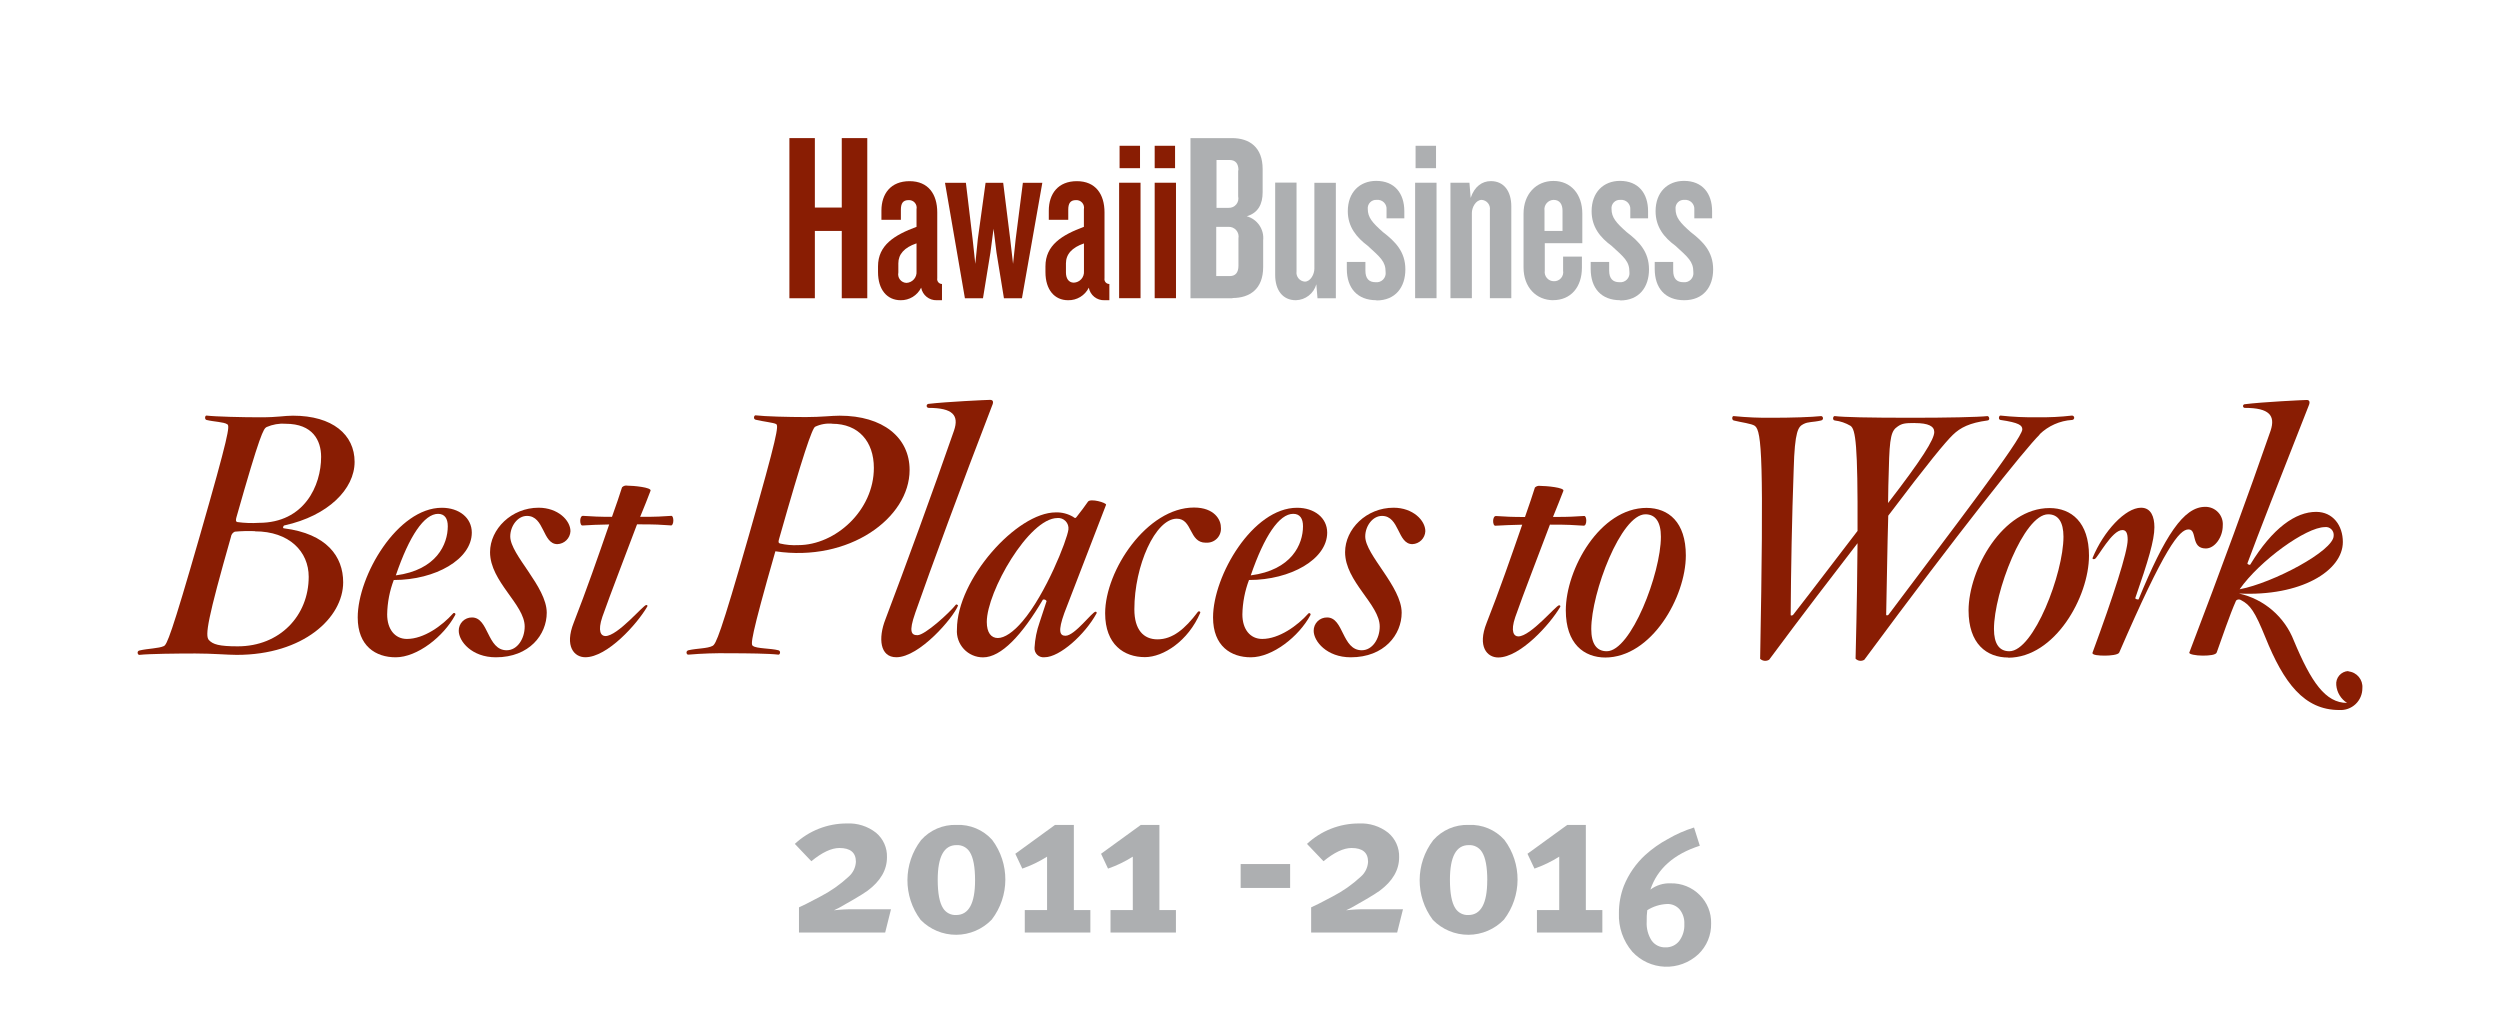
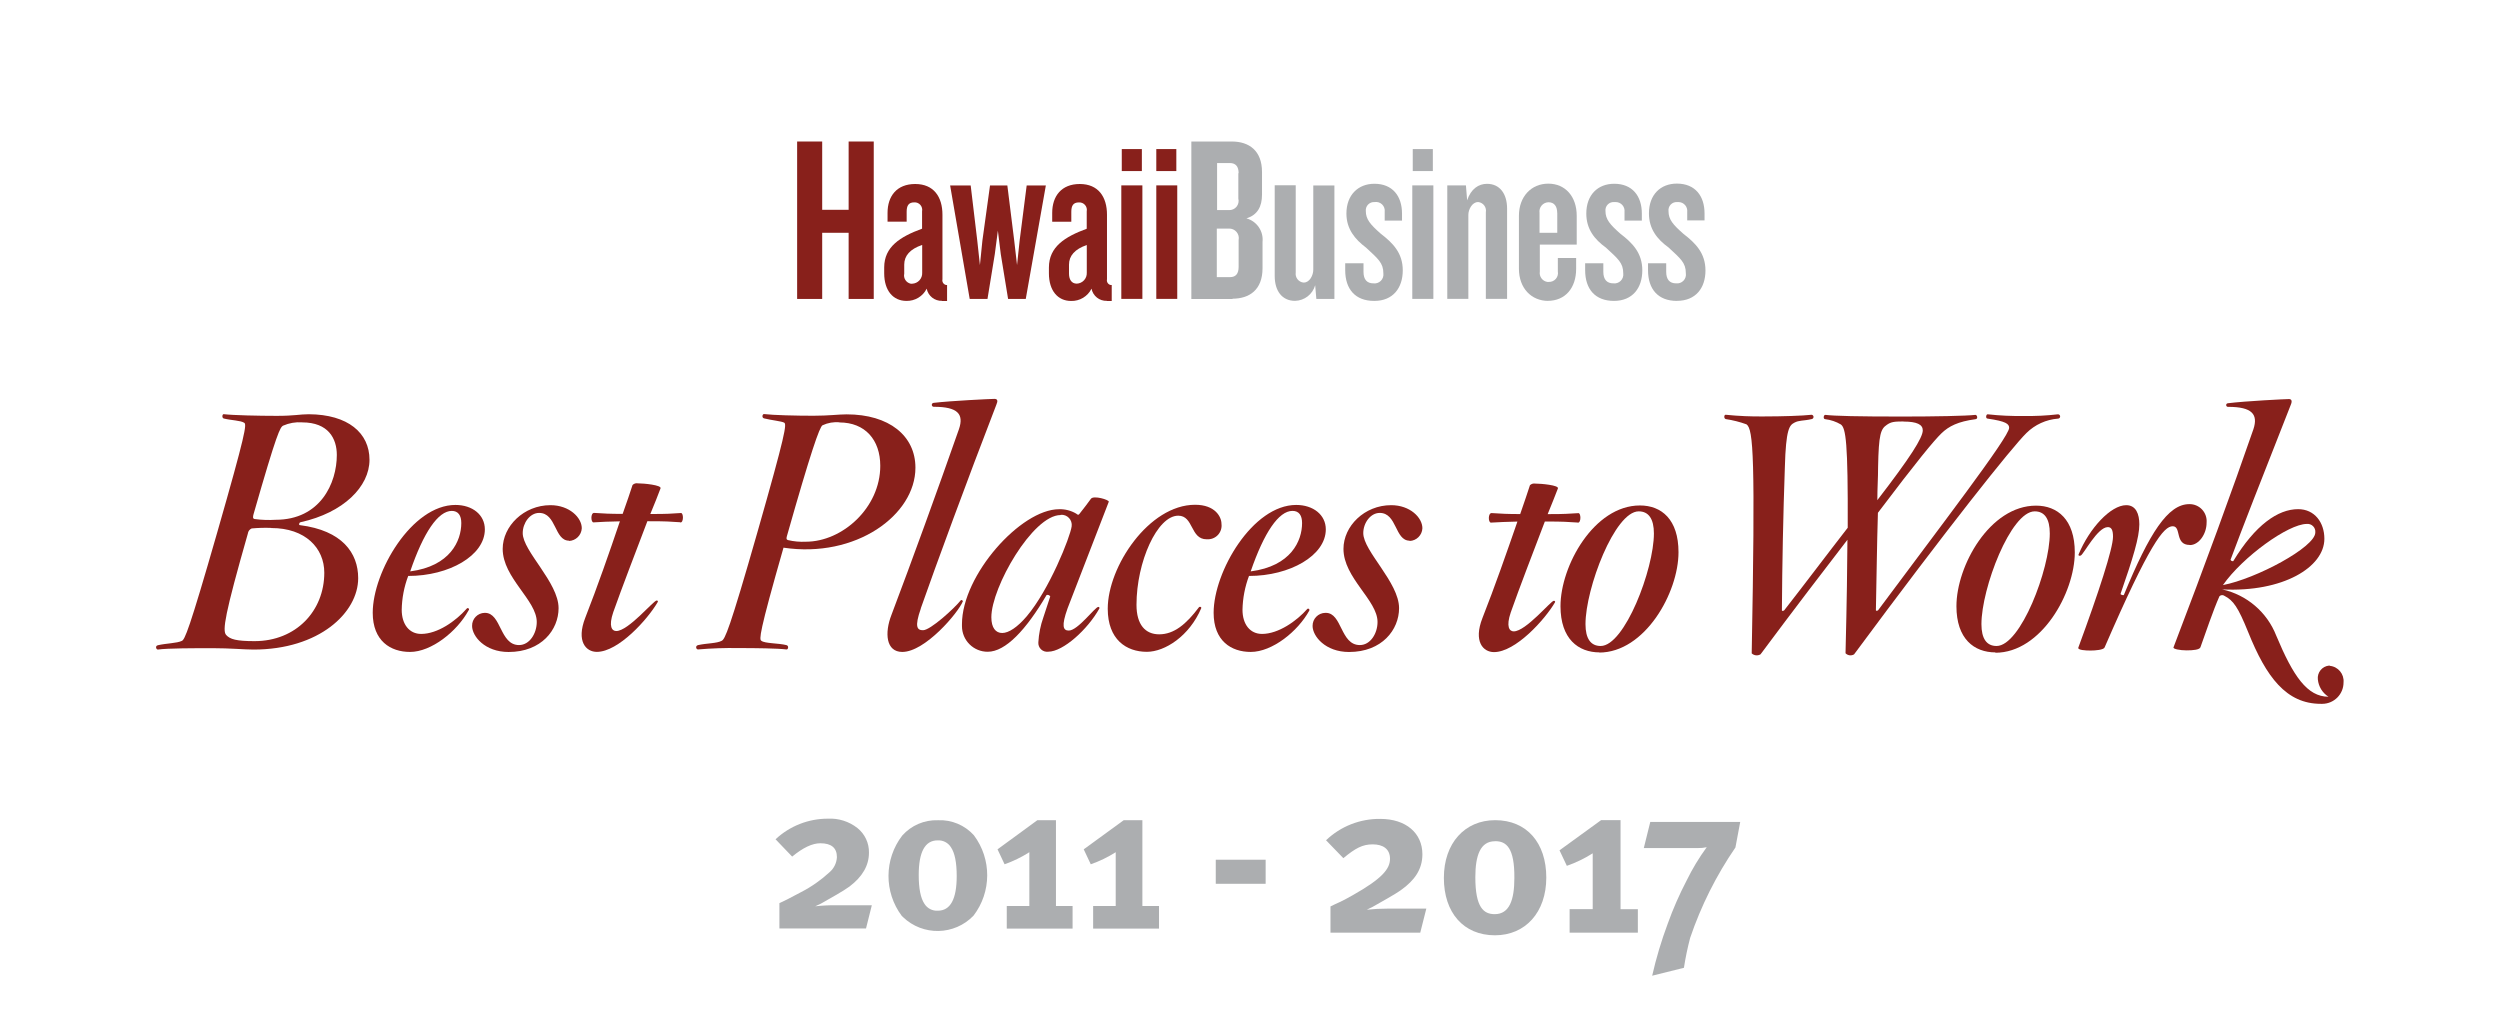
- <svg xmlns="http://www.w3.org/2000/svg" id="Layer_1" data-name="Layer 1" viewBox="0 0 433.02 176.99">
+ <svg xmlns="http://www.w3.org/2000/svg" id="Layer_2" data-name="Layer 2" viewBox="0 0 433.02 176.99">
  <defs>
-     <style>.cls-1{fill:#891d03;}.cls-2{fill:#adafb1;}</style>
+     <style>.cls-1{fill:#88201b;}.cls-2{fill:#acaeb0;}</style>
  </defs>
-   <path class="cls-1" d="M49.48,73.39a7.15,7.15,0,0,0-3.31.58c-0.53.29-1.1,1.1-5.21,15.6-0.11.41-.19,0.8,0.18,0.86a18.84,18.84,0,0,0,3.7.13c7.88,0,10.78-6.46,10.78-11.42,0-2.85-1.45-5.74-6.14-5.74M44.14,92a26.67,26.67,0,0,0-3.47.09A1.13,1.13,0,0,0,40,93c-4.06,14.26-4.52,17.1-3.82,17.86s1.79,1.09,5,1.09c7.3,0,12.29-5.32,12.29-12.05,0-4.35-3.35-7.87-9.33-7.87M49.29,91c-0.22,0-.4.51-0.1,0.51,7.41,0.94,10.25,4.89,10.25,9.34,0,6.15-6.9,12.58-18.43,12.58-1.63,0-4.12-.24-7.19-0.24s-8,.05-9.67.24c-0.29.05-.53-0.63,0-0.76,1.5-.35,3.35-0.35,4.22-0.76,0.52-.21,1.27-1.79,6.26-19.16s5.21-19,4.74-19.26c-0.63-.42-2.25-0.42-3.6-0.75-0.39-.11-0.26-0.81,0-0.76,1.59,0.19,6.22.3,9.34,0.3S49.19,72,50.75,72C57.6,72,61.42,75.29,61.42,80S56.84,89.33,49.29,91" />
-   <path class="cls-1" d="M75.9,89c-2.43,0-5,3.81-7.34,10.66,7.06-.93,9-5.39,9-8.51,0-1.33-.53-2.15-1.7-2.15m-7.64,11.42a17.66,17.66,0,0,0-1.16,6c0,2.56,1.34,4.25,3.42,4.25,2.92,0,6.09-2.27,8-4.42a0.23,0.23,0,0,1,.35.3c-2,3.71-6.55,7.3-10.3,7.3-3.42,0-6.57-1.92-6.57-6.9,0-7.25,6.9-19,14.57-19,3,0,5.19,1.74,5.19,4.3,0,4.62-6.3,8.21-13.49,8.21" />
-   <path class="cls-1" d="M96.55,94.25c-2.61,0-2.21-4.89-5.28-4.89-1.62,0-2.89,1.77-2.89,3.56,0,3.18,6.32,8.69,6.32,13.21,0,3.78-3,7.72-8.81,7.72-4.18,0-6.43-2.78-6.43-4.59a2.26,2.26,0,0,1,2.3-2.31c2.91,0,2.58,5.68,6,5.68,1.85,0,3.12-2,3.12-4.11,0-3.83-6-7.77-6-12.88,0-4,3.72-7.7,8.41-7.7,3.35,0,5.52,2.2,5.52,4.07a2.36,2.36,0,0,1-2.28,2.24" />
-   <path class="cls-1" d="M116.15,91c-2-.12-2.22-0.18-5.81-0.18-2,5.34-4.51,11.78-6,16-0.87,2.55-.23,3.35.52,3.35,2.14,0,6.57-5.38,7.07-5.38,0.17,0,.3.12,0.17,0.29-1.74,3-6.9,8.76-10.72,8.76-1.9,0-3.65-1.85-2-6,2.14-5.46,4.28-11.6,6.14-17-2.27.06-2.9,0.06-4.63,0.18-0.51.06-.57-1.73,0.11-1.67,1.69,0.11,2.72.17,5,.17,0.71-2,1.35-3.83,1.74-5.11a1,1,0,0,1,.94-0.29c1,0,4.22.29,4,.88-0.46,1.2-1.09,2.83-1.8,4.52,3.4,0,3.34-.06,5.39-0.17,0.47-.06.52,1.73-0.11,1.67" />
-   <path class="cls-1" d="M144.2,73.39a5.76,5.76,0,0,0-3,.52c-0.51.22-2.14,4.92-6.25,19.42-0.13.46-.18,0.7,0.16,0.81a11.24,11.24,0,0,0,3.14.28c6.45,0,13.11-6,13.11-13.37,0-4.59-2.68-7.65-7.2-7.65m-9.86,22.09c-4.33,15.13-4.29,16.17-3.89,16.38,0.59,0.49,3.08.41,4.41,0.76,0.48,0.12.29,0.81,0,.76-1.56-.19-5.38-0.24-8.46-0.24a69.49,69.49,0,0,0-7.12.24c-0.35.05-.52-0.63,0-0.76,1.52-.35,3.3-0.28,4.18-0.76,0.57-.29,1.33-1.79,6.3-19.16s5.17-19,4.71-19.26-2.21-.42-3.54-0.75c-0.48-.11-0.29-0.81,0-0.76,1.56,0.19,5.62.3,8.69,0.3,2.73,0,4.41-.24,5.86-0.24,7.48,0,12.11,3.77,12.11,9.4,0,8.34-10.5,16-23.25,14.09" />
-   <path class="cls-1" d="M158.52,106.19c-1.16,3.3-.64,3.83.39,3.83,1.29,0,5.5-3.83,6.67-5.3,0.05-.09.41,0.08,0.35,0.19-0.81,2.08-6.66,8.93-10.68,8.93-2.86,0-3.16-3.31-1.89-6.56,3.53-9.32,8.17-22,11.88-32.69,0.92-2.68-.24-3.94-4.4-3.94a0.35,0.35,0,0,1-.07-0.69c3.09-.37,10.2-0.7,10.72-0.7s0.65,0.34.35,1c-5.22,13.51-10.65,28.3-13.31,35.89" />
-   <path class="cls-1" d="M183.15,89.73c-4.92,0-12.23,12.75-12.23,18,0,1.86.76,2.78,1.91,2.78s2.68-1,4.29-2.91c4-4.69,7.69-14,7.94-15.88a1.79,1.79,0,0,0-1.91-2m1.2,16.46c-1.13,3.14-.8,3.94.2,3.94,1.61,0,4.64-4.17,5.21-4.17a0.19,0.19,0,0,1,.17.29c-2,3.66-6.37,7.6-9,7.6a1.55,1.55,0,0,1-1.74-1.66,15.71,15.71,0,0,1,.87-4.36l1.22-3.71a0.54,0.54,0,0,0-.64-0.25c-3.63,6.16-7.23,10-10.37,10a4.52,4.52,0,0,1-4.52-4.86c0-8.64,10.36-20.25,17.12-20.25a5.58,5.58,0,0,1,3,.77c0.29,0.23.4,0.28,0.57,0.06,0.75-.94,1.57-2.05,2-2.68s3.24,0.18,3.14.53Z" />
-   <path class="cls-1" d="M208.83,94c-2.9,0-2.27-4.16-5-4.16-3.7,0-7.35,8.11-7.35,15.7,0,3.53,1.58,5.2,4,5.2,2.61,0,4.76-1.78,7-4.76,0.1-.16.52-0.11,0.4,0.19-2.09,4.87-6.38,7.65-9.57,7.65-3.6,0-6.89-2.15-6.89-7.6,0-7.42,7.25-18.31,15.39-18.31,3.55,0,4.65,2.15,4.65,3.36a2.41,2.41,0,0,1-2.6,2.72" />
-   <path class="cls-1" d="M224,89c-2.43,0-5,3.81-7.36,10.66,7.1-.93,9.05-5.39,9.05-8.51,0-1.33-.53-2.15-1.69-2.15m-7.65,11.42a17.88,17.88,0,0,0-1.16,6c0,2.56,1.33,4.25,3.44,4.25,2.89,0,6.09-2.27,8-4.42a0.23,0.23,0,0,1,.34.3c-2,3.71-6.55,7.3-10.32,7.3-3.42,0-6.54-1.92-6.54-6.9,0-7.25,6.89-19,14.55-19,3,0,5.22,1.74,5.22,4.3,0,4.62-6.34,8.21-13.52,8.21" />
-   <path class="cls-1" d="M244.64,94.25c-2.61,0-2.21-4.89-5.27-4.89-1.63,0-2.9,1.77-2.9,3.56,0,3.18,6.31,8.69,6.31,13.21,0,3.78-3,7.72-8.82,7.72-4.16,0-6.42-2.78-6.42-4.59a2.28,2.28,0,0,1,2.33-2.31c2.9,0,2.54,5.68,6,5.68,1.85,0,3.11-2,3.11-4.11,0-3.83-6-7.77-6-12.88,0-4,3.68-7.7,8.4-7.7,3.35,0,5.5,2.2,5.5,4.07a2.34,2.34,0,0,1-2.26,2.24" />
-   <path class="cls-1" d="M274.27,91.05c-2.05-.11-2.21-0.18-5.81-0.18-2,5.34-4.52,11.77-6,16-0.87,2.55-.23,3.36.52,3.36,2.14,0,6.55-5.39,7.06-5.39,0.2,0,.28.12,0.2,0.28-1.75,3-6.93,8.76-10.74,8.76-1.91,0-3.65-1.86-2-6,2.16-5.46,4.29-11.6,6.16-17-2.27.07-2.9,0.07-4.64,0.18-0.53.06-.57-1.74,0.12-1.68,1.68,0.11,2.72.17,5,.17,0.69-2,1.33-3.82,1.72-5.11a1.08,1.08,0,0,1,.93-0.28c1,0,4.24.28,4,.86-0.48,1.21-1.1,2.84-1.8,4.52,3.43,0,3.35-.07,5.4-0.17,0.48-.06.53,1.74-0.1,1.68" />
-   <path class="cls-1" d="M285,89.08c-4.22,0-9.38,13.56-9.38,19.88,0,2.55.93,3.84,2.68,3.84,4.21,0,9.38-13.5,9.38-19.83,0-2.55-.93-3.89-2.68-3.89m-6.89,24.81c-3.76,0-6.9-2.38-6.9-8.17,0-7.13,5.91-17.75,14-17.75C289,88,292,90.42,292,96.21c0,7.15-5.91,17.68-14,17.68" />
-   <path class="cls-1" d="M331.62,73.27c-1.68,0-2.19.09-2.91,0.59-1.09.73-1.43,1.66-1.55,7.41-0.05,2-.13,3.65-0.13,5.86,5.81-7.54,8-11,8-12.3,0-1-1-1.55-3.37-1.55m21.62,2c-2.49,2.42-14,16.86-30.37,39a1.22,1.22,0,0,1-1.51-.19c0.24-9.79.3-14.84,0.34-20-4.24,5.51-9.38,12.17-15.31,20.18a1.29,1.29,0,0,1-1.56-.16c0.64-34.55.3-39.47-.92-40.35-0.58-.4-2.31-0.59-3.66-0.93-0.39-.12-0.28-0.81,0-0.76a59.28,59.28,0,0,0,6.79.29c3.13,0,6.72-.11,8.35-0.29,0.35,0,.52.64,0,0.76-1.51.35-2.2,0.17-3.07,0.63s-1.5,1.06-1.68,7.9c-0.3,8.28-.47,17.09-0.52,25.15,0,0.17.27,0.11,0.41,0,3.81-4.88,7.46-9.74,11.17-14.55,0.06-15.07-.34-17.56-1.21-18.2a7,7,0,0,0-2.73-.93c-0.47-.05-0.31-0.81,0-0.76,1.57,0.19,5.74.29,13.45,0.29,5.91,0,11.35-.11,13-0.29,0.28,0,.51.71,0,0.76-3.08.41-4.69,1.22-6,2.49s-4.24,4.8-11.19,14c-0.18,6.14-.21,10.39-0.36,17.16,0,0.17.31,0.11,0.4,0C337.9,92.05,350.28,76,350.28,74.37c0-.7-0.56-1.16-3.77-1.63-0.45-.05-0.28-0.81,0-0.76a50,50,0,0,0,6.38.29,44.4,44.4,0,0,0,6-.29,0.38,0.38,0,0,1,0,.76,8.87,8.87,0,0,0-5.62,2.49" />
-   <path class="cls-1" d="M354.76,89.08c-4.23,0-9.39,13.56-9.39,19.88,0,2.55.92,3.84,2.66,3.84,4.23,0,9.38-13.5,9.38-19.83,0-2.55-.91-3.89-2.65-3.89m-6.9,24.81c-3.77,0-6.89-2.38-6.89-8.17C341,98.59,346.86,88,355,88c3.76,0,6.83,2.45,6.83,8.24,0,7.15-5.91,17.68-14,17.68" />
-   <path class="cls-1" d="M382.07,95c-2.69,0-1.42-3.3-3-3.3s-4.1,3.07-12,21.32c-0.17.42-1.62,0.54-2.47,0.54-1,0-2.35-.07-2.15-0.54,3.59-9.73,6.08-17.45,6.08-19.52,0-1.22-.3-1.69-0.92-1.69-1.81,0-4.24,4.76-4.76,5-0.18.07-.46,0.07-0.4-0.17,1.9-4.62,5.67-8.7,8.4-8.7,1.73,0,2.31,1.58,2.31,3.38,0,2.27-1.1,5.9-3.3,12.24-0.1.23,0.57,0.34,0.57,0.23,4.53-11,7.78-16,11.52-16A3,3,0,0,1,385,91.05c0,2-1.38,3.95-2.94,3.95" />
-   <path class="cls-1" d="M402.69,91.3c-3.24,0-11.29,5.8-14.77,10.77,5.8-1.1,16.29-6.67,16.29-9.27a1.37,1.37,0,0,0-1.52-1.51m4.07,25a2.69,2.69,0,0,1,2.42,2.91,3.76,3.76,0,0,1-4,3.78c-6.09,0-9.62-4.69-12.82-12.64-1.79-4.41-2.6-5.56-4.17-6.38a0.68,0.68,0,0,0-.88.06c-1.1,2.44-2.49,6.61-3.36,9-0.16.42-1.23,0.54-2.42,0.54s-2.46-.24-2.32-0.54c5.51-14.42,10.32-27.58,14.08-38.43,0.86-2.61-.23-3.94-4.42-3.94a0.32,0.32,0,0,1-.11-0.63c3.13-.4,10.32-0.74,10.79-0.74s0.62,0.34.33,1c-5.33,13.51-8.68,22.09-10.61,27.29,0,0.24.48,0.3,0.48,0.24,3.88-6.38,7.88-9.15,11.42-9.15,2.93,0,4.63,2.37,4.63,5.22,0,5-7.3,9.46-18,8.92a13.29,13.29,0,0,1,9.52,8.18c3,7.18,5.47,10.77,9.21,10.77a4.06,4.06,0,0,1-1.87-3.08,2.2,2.2,0,0,1,2.09-2.44" />
-   <polygon class="cls-1" points="145.8 51.66 145.8 40 141.14 40 141.14 51.66 136.73 51.66 136.73 23.92 141.14 23.92 141.14 35.95 145.8 35.95 145.8 23.92 150.22 23.92 150.22 51.66 145.8 51.66 145.8 51.66" />
-   <path class="cls-1" d="M158.72,42.16c-2.09.71-3.12,1.88-3.12,3.45V47.2A1.49,1.49,0,0,0,157,49a1.84,1.84,0,0,0,1.75-2V42.16h0ZM162.26,52a2.66,2.66,0,0,1-2.71-2.17A3.89,3.89,0,0,1,156,52c-2.33,0-3.92-1.8-3.92-4.87v-1c0-3.66,2.83-5.42,6.67-6.84V36.25a1.32,1.32,0,0,0-1.37-1.59c-1,0-1.34.59-1.34,1.66v1.75h-3.37V36.49c0-2.94,1.62-5.11,4.87-5.11s4.8,2.25,4.8,5.41V48.19a0.84,0.84,0,0,0,.82,1V52h-0.87Z" />
-   <polygon class="cls-1" points="177.01 51.66 173.89 51.66 172.6 43.74 172.09 39.62 171.55 43.74 170.26 51.66 167.13 51.66 163.68 31.66 167.3 31.66 168.46 41.37 168.93 45.7 169.37 41.37 170.71 31.66 173.76 31.66 174.97 41.37 175.47 45.7 175.93 41.37 177.17 31.66 180.54 31.66 177.01 51.66 177.01 51.66" />
-   <path class="cls-1" d="M187.76,42.16c-2.09.71-3.13,1.88-3.13,3.45V47.2c0,1,.45,1.76,1.37,1.76a1.84,1.84,0,0,0,1.75-2V42.16h0ZM191.3,52a2.65,2.65,0,0,1-2.71-2.17A3.9,3.9,0,0,1,185,52c-2.34,0-3.92-1.8-3.92-4.87v-1c0-3.66,2.83-5.42,6.66-6.84V36.25a1.32,1.32,0,0,0-1.37-1.59c-1,0-1.34.59-1.34,1.66v1.75h-3.37V36.49c0-2.94,1.62-5.11,4.86-5.11s4.79,2.25,4.79,5.41V48.19a0.84,0.84,0,0,0,.84,1V52H191.3Z" />
-   <path class="cls-1" d="M193.92,29.12V25.25h3.54v3.88h-3.54Zm-0.08,22.53v-20h3.71v20h-3.71Z" />
-   <path class="cls-1" d="M200,29.12V25.25h3.53v3.88H200ZM200,51.65v-20h3.69v20H200Z" />
-   <path class="cls-2" d="M214.51,41.29a1.69,1.69,0,0,0-1.72-2h-2.13v8.53H213c1,0,1.51-.62,1.51-1.79V41.29h0Zm0-11.79c0-1.17-.51-1.79-1.55-1.79h-2.25V36h2.09A1.63,1.63,0,0,0,214.46,34V29.5h0Zm-1,22.16H206.2V23.92h7.17c3.09,0,5.33,1.61,5.33,5.37v4c0,2.09-.79,3.59-2.75,4.17a3.9,3.9,0,0,1,2.84,4.17v4.62c0,3.8-2.3,5.37-5.33,5.37h0Z" />
-   <path class="cls-2" d="M228.2,51.65L228,49.24A3.77,3.77,0,0,1,224.45,52c-2.29,0-3.58-1.76-3.58-4.37v-16h3.7V47A1.56,1.56,0,0,0,226,48.78c1,0,1.66-1.29,1.66-2.24V31.66h3.72v20H228.2Z" />
-   <path class="cls-2" d="M238.4,52c-3.28,0-5.12-2.08-5.12-5.42V45.37h3.22v1.51c0,1.37.62,2,1.74,2A1.57,1.57,0,0,0,240,47.12c0-1.84-.92-2.55-3.09-4.54-1.95-1.46-3.46-3.29-3.46-6,0-3.3,2.09-5.25,4.92-5.25,3.2,0,4.87,2.17,4.87,5.25v1.24h-3.08V36.32a1.55,1.55,0,0,0-1.71-1.7,1.44,1.44,0,0,0-1.54,1.58c0,1.46.8,2.38,2.63,4,2.12,1.63,3.88,3.38,3.88,6.46s-1.71,5.38-5,5.38h0Z" />
-   <path class="cls-2" d="M245.19,29.12V25.25h3.54v3.88h-3.54Zm-0.08,22.53v-20h3.71v20h-3.71Z" />
-   <path class="cls-2" d="M258.06,51.65V36.38a1.54,1.54,0,0,0-1.42-1.76c-1,0-1.7,1.29-1.7,2.25V51.65h-3.71v-20h3.29l0.21,2.63c0.67-2,2-2.91,3.5-2.91,2.25,0,3.54,1.74,3.54,4.37V51.65h-3.71Z" />
-   <path class="cls-2" d="M270.64,36.49c0-1.11-.49-1.87-1.54-1.87a1.63,1.63,0,0,0-1.58,1.87V40h3.12V36.49h0ZM269.07,52c-3,0-5.18-2.25-5.18-5.67V37c0-3.37,2.17-5.66,5.18-5.66s5,2.29,5,5.66v5.12h-6.5v4.75a1.59,1.59,0,0,0,1.58,1.84,1.56,1.56,0,0,0,1.59-1.84V44.45H274v1.91c0,3.38-1.92,5.63-5,5.63h0Z" />
-   <path class="cls-2" d="M280.64,52c-3.29,0-5.12-2.08-5.12-5.42V45.37h3.2v1.51c0,1.37.64,2,1.76,2a1.57,1.57,0,0,0,1.75-1.76c0-1.84-.91-2.55-3.09-4.54-2-1.46-3.46-3.29-3.46-6,0-3.3,2.08-5.25,4.91-5.25,3.21,0,4.87,2.17,4.87,5.25v1.24h-3.08V36.32a1.56,1.56,0,0,0-1.71-1.7,1.43,1.43,0,0,0-1.54,1.58c0,1.46.79,2.38,2.62,4,2.13,1.63,3.87,3.38,3.87,6.46s-1.7,5.38-5,5.38h0Z" />
-   <path class="cls-2" d="M291.72,52c-3.29,0-5.11-2.08-5.11-5.42V45.37h3.2v1.51c0,1.37.62,2,1.74,2a1.56,1.56,0,0,0,1.75-1.76c0-1.84-.92-2.55-3.09-4.54-2-1.46-3.45-3.29-3.45-6,0-3.3,2.08-5.25,4.92-5.25,3.2,0,4.87,2.17,4.87,5.25v1.24h-3.08V36.32a1.56,1.56,0,0,0-1.7-1.7,1.43,1.43,0,0,0-1.55,1.58c0,1.46.79,2.38,2.63,4,2.12,1.63,3.88,3.38,3.88,6.46S295,52,291.72,52h0Z" />
-   <path class="cls-2" d="M154.32,157.52l-1,4H138.39v-4.36q0.78-.32,3.68-1.86a22.21,22.21,0,0,0,4.93-3.46,3.66,3.66,0,0,0,1.25-2.57q0-2.39-2.86-2.39-2.07,0-4.86,2.29l-2.86-3a13.15,13.15,0,0,1,9-3.54,7.58,7.58,0,0,1,5.07,1.61,5.3,5.3,0,0,1,1.89,4.25q0,3.29-3.36,5.79-0.79.57-2.39,1.5l-2.5,1.43-0.93.46a27,27,0,0,1,3.46-.18h6.39Z" />
-   <path class="cls-2" d="M165.67,142.88a7.83,7.83,0,0,1,6.18,2.59,11.44,11.44,0,0,1-.07,13.81,8.58,8.58,0,0,1-12.32.05,11.44,11.44,0,0,1,.07-13.81A7.85,7.85,0,0,1,165.67,142.88Zm3.22,9.61q0-3.5-.93-4.93a2.52,2.52,0,0,0-2.29-1.18q-3.25,0-3.25,6,0,3.5.93,4.93a2.52,2.52,0,0,0,2.29,1.18Q168.89,158.45,168.89,152.48Z" />
-   <path class="cls-2" d="M182.74,142.88H186v14.75h2.86v3.89H177.5v-3.89h3.86v-9.25a20.8,20.8,0,0,1-4.29,2.07l-1.21-2.57Z" />
-   <path class="cls-2" d="M197.6,142.88h3.22v14.75h2.86v3.89H192.35v-3.89h3.86v-9.25a20.8,20.8,0,0,1-4.29,2.07l-1.21-2.57Z" />
-   <path class="cls-2" d="M214.89,149.66h8.57v4.14h-8.57v-4.14Z" />
-   <path class="cls-2" d="M243,157.52l-1,4H227.1v-4.36q0.78-.32,3.68-1.86a22.21,22.21,0,0,0,4.93-3.46,3.66,3.66,0,0,0,1.25-2.57q0-2.39-2.86-2.39-2.07,0-4.86,2.29l-2.86-3a13.15,13.15,0,0,1,9-3.54,7.58,7.58,0,0,1,5.07,1.61,5.3,5.3,0,0,1,1.89,4.25q0,3.29-3.36,5.79-0.79.57-2.39,1.5l-2.5,1.43-0.93.46a27,27,0,0,1,3.46-.18H243Z" />
-   <path class="cls-2" d="M254.39,142.88a7.83,7.83,0,0,1,6.18,2.59,11.44,11.44,0,0,1-.07,13.81,8.58,8.58,0,0,1-12.32.05,11.44,11.44,0,0,1,.07-13.81A7.85,7.85,0,0,1,254.39,142.88Zm3.22,9.61q0-3.5-.93-4.93a2.52,2.52,0,0,0-2.29-1.18q-3.25,0-3.25,6,0,3.5.93,4.93a2.52,2.52,0,0,0,2.29,1.18Q257.6,158.45,257.6,152.48Z" />
-   <path class="cls-2" d="M271.46,142.88h3.22v14.75h2.86v3.89H266.21v-3.89h3.86v-9.25a20.8,20.8,0,0,1-4.29,2.07l-1.21-2.57Z" />
-   <path class="cls-2" d="M293.42,143.33l1,3.16q-6.75,2.17-8.56,7.6a5.45,5.45,0,0,1,3.52-1.09,6.86,6.86,0,0,1,5,2,6.68,6.68,0,0,1,2,4.94,7.15,7.15,0,0,1-2.22,5.35,8.08,8.08,0,0,1-11.43-.44,9.65,9.65,0,0,1-2.32-6.68,13,13,0,0,1,.86-4.74,14.8,14.8,0,0,1,3.69-5.33,19.78,19.78,0,0,1,3.94-2.78A21.82,21.82,0,0,1,293.42,143.33Zm-8.1,14.32a13.58,13.58,0,0,0-.1,2,5.45,5.45,0,0,0,.86,3.27,2.81,2.81,0,0,0,2.4,1.17,2.89,2.89,0,0,0,2.37-1.1,4.55,4.55,0,0,0,.89-2.95,3.73,3.73,0,0,0-.81-2.52,2.74,2.74,0,0,0-2.19-.94A7,7,0,0,0,285.32,157.65Z" />
+   <path class="cls-1" d="M52.3,73.15a7,7,0,0,0-3.25.57C48.52,74,48,74.8,43.92,89.05c-0.11.4-.19,0.79,0.18,0.85a18.52,18.52,0,0,0,3.64.13c7.75,0,10.6-6.35,10.6-11.23,0-2.8-1.43-5.64-6-5.64M47,91.44a26.22,26.22,0,0,0-3.41.09,1.11,1.11,0,0,0-.66.89c-4,14-4.44,16.81-3.76,17.56s1.76,1.07,4.92,1.07c7.18,0,12.08-5.23,12.08-11.85,0-4.28-3.29-7.74-9.17-7.74m5.06-1c-0.22,0-.39.5-0.1,0.5,7.29,0.92,10.08,4.81,10.08,9.18,0,6-6.78,12.37-18.12,12.37-1.6,0-4.05-.24-7.07-0.24s-7.87,0-9.51.24c-0.29,0-.52-0.62,0-0.75,1.47-.34,3.29-0.34,4.15-0.75,0.51-.21,1.25-1.76,6.15-18.84s5.12-18.68,4.66-18.94c-0.62-.41-2.21-0.41-3.54-0.74-0.38-.11-0.26-0.8,0-0.75,1.56,0.19,6.12.29,9.18,0.29s4-.28,5.54-0.28C60.28,71.78,64,75,64,79.64s-4.5,9.17-11.93,10.81" />
+   <path class="cls-1" d="M78.27,88.49c-2.39,0-4.92,3.75-7.22,10.48,6.94-.91,8.85-5.3,8.85-8.37,0-1.31-.52-2.11-1.67-2.11M70.72,99.72a17.36,17.36,0,0,0-1.14,5.9c0,2.52,1.32,4.18,3.36,4.18,2.87,0,6-2.23,7.87-4.35a0.23,0.23,0,1,1,.34.29h0c-2,3.65-6.44,7.18-10.13,7.18-3.36,0-6.46-1.89-6.46-6.78,0-7.13,6.78-18.68,14.32-18.68,2.95,0,5.1,1.71,5.1,4.23,0,4.54-6.19,8.07-13.26,8.07" />
+   <path class="cls-1" d="M98.57,93.65c-2.57,0-2.17-4.81-5.19-4.81-1.59,0-2.84,1.74-2.84,3.5,0,3.13,6.21,8.54,6.21,13,0,3.72-2.95,7.59-8.66,7.59-4.11,0-6.32-2.73-6.32-4.51a2.22,2.22,0,0,1,2.17-2.27H84c2.86,0,2.54,5.58,5.9,5.58,1.82,0,3.07-2,3.07-4,0-3.77-5.9-7.64-5.9-12.66,0-3.93,3.66-7.57,8.27-7.57,3.29,0,5.43,2.16,5.43,4a2.32,2.32,0,0,1-2.24,2.2" />
+   <path class="cls-1" d="M117.84,90.46c-2-.12-2.18-0.18-5.71-0.18-2,5.25-4.43,11.58-5.9,15.73-0.86,2.51-.23,3.29.51,3.29,2.1,0,6.46-5.29,7-5.29,0.17,0,.29.12,0.17,0.29-1.71,2.95-6.78,8.61-10.54,8.61-1.87,0-3.59-1.82-2-5.9,2.1-5.37,4.21-11.4,6-16.71-2.23.06-2.85,0.06-4.55,0.18-0.5.06-.56-1.7,0.11-1.64,1.66,0.11,2.67.17,4.92,0.17,0.7-2,1.33-3.77,1.71-5a1,1,0,0,1,.92-0.29c1,0,4.15.29,3.93,0.87-0.45,1.18-1.07,2.78-1.77,4.44,3.34,0,3.28-.06,5.3-0.17,0.46-.06.51,1.7-0.11,1.64" />
+   <path class="cls-1" d="M145.42,73.15a5.66,5.66,0,0,0-2.95.51c-0.5.22-2.1,4.84-6.14,19.09-0.13.45-.18,0.69,0.16,0.8a11.05,11.05,0,0,0,3.09.28c6.34,0,12.89-5.9,12.89-13.14,0-4.51-2.63-7.52-7.08-7.52m-9.69,21.72c-4.26,14.87-4.22,15.9-3.82,16.1,0.58,0.48,3,.4,4.34.75,0.47,0.12.29,0.8,0,.75-1.53-.19-5.29-0.24-8.32-0.24a68.32,68.32,0,0,0-7,.24c-0.34,0-.51-0.62,0-0.75,1.49-.34,3.24-0.28,4.11-0.75,0.56-.29,1.31-1.76,6.19-18.84s5.08-18.68,4.63-18.94-2.17-.41-3.48-0.74c-0.47-.11-0.29-0.8,0-0.75,1.53,0.19,5.53.29,8.54,0.29,2.68,0,4.34-.24,5.76-0.24,7.35,0,11.91,3.71,11.91,9.24,0,8.2-10.32,15.73-22.86,13.85" />
+   <path class="cls-1" d="M159.5,105.39c-1.14,3.24-.63,3.77.38,3.77,1.27,0,5.41-3.77,6.56-5.21,0-.09.4,0.08,0.34,0.19-0.8,2-6.55,8.78-10.5,8.78-2.81,0-3.11-3.25-1.86-6.45,3.47-9.16,8-21.63,11.68-32.14,0.9-2.63-.24-3.87-4.33-3.87a0.34,0.34,0,0,1-.07-0.68c3-.36,10-0.69,10.54-0.69s0.64,0.33.34,1c-5.13,13.28-10.47,27.82-13.09,35.28" />
+   <path class="cls-1" d="M183.71,89.21c-4.84,0-12,12.53-12,17.7,0,1.83.75,2.73,1.88,2.73s2.63-1,4.22-2.86c3.93-4.61,7.56-13.76,7.81-15.61a1.76,1.76,0,0,0-1.88-2m1.18,16.18c-1.11,3.09-.79,3.87.2,3.87,1.58,0,4.56-4.1,5.12-4.1a0.19,0.19,0,0,1,.17.29c-2,3.6-6.26,7.47-8.85,7.47a1.52,1.52,0,0,1-1.71-1.63,15.44,15.44,0,0,1,.86-4.29l1.2-3.65a0.53,0.53,0,0,0-.63-0.25c-3.57,6.06-7.11,9.83-10.2,9.83a4.44,4.44,0,0,1-4.46-4.43q0-.17,0-0.35c0-8.49,10.19-19.91,16.83-19.91a5.49,5.49,0,0,1,2.95.76c0.29,0.23.39,0.28,0.56,0.06,0.74-.92,1.54-2,2-2.63s3.19,0.18,3.09.52Z" />
+   <path class="cls-1" d="M209,93.41c-2.85,0-2.23-4.09-4.92-4.09-3.64,0-7.23,8-7.23,15.44,0,3.47,1.55,5.11,3.93,5.11,2.57,0,4.68-1.75,6.88-4.68,0.1-.16.51-0.11,0.39,0.19-2.05,4.79-6.27,7.52-9.41,7.52-3.54,0-6.77-2.11-6.77-7.47,0-7.29,7.13-18,15.13-18,3.49,0,4.57,2.11,4.57,3.3A2.37,2.37,0,0,1,209,93.4" />
+   <path class="cls-1" d="M223.87,88.49c-2.39,0-4.92,3.75-7.24,10.48,7-.91,8.9-5.3,8.9-8.37,0-1.31-.52-2.11-1.66-2.11m-7.52,11.23a17.58,17.58,0,0,0-1.14,5.9c0,2.52,1.31,4.18,3.38,4.18,2.84,0,6-2.23,7.87-4.35a0.23,0.23,0,0,1,.33.29c-2,3.65-6.44,7.18-10.15,7.18-3.36,0-6.43-1.89-6.43-6.78,0-7.13,6.77-18.68,14.3-18.68,2.95,0,5.13,1.71,5.13,4.23,0,4.54-6.23,8.07-13.29,8.07" />
+   <path class="cls-1" d="M244.16,93.65c-2.57,0-2.17-4.81-5.18-4.81-1.6,0-2.85,1.74-2.85,3.5,0,3.13,6.2,8.54,6.2,13,0,3.72-2.95,7.59-8.67,7.59-4.09,0-6.31-2.73-6.31-4.51a2.24,2.24,0,0,1,2.21-2.27h0.08c2.85,0,2.5,5.58,5.9,5.58,1.82,0,3.06-2,3.06-4,0-3.77-5.9-7.64-5.9-12.66,0-3.93,3.62-7.57,8.26-7.57,3.29,0,5.41,2.16,5.41,4a2.3,2.3,0,0,1-2.22,2.2" />
+   <path class="cls-1" d="M273.29,90.51c-2-.11-2.17-0.18-5.71-0.18-2,5.25-4.44,11.57-5.9,15.73-0.86,2.51-.23,3.3.51,3.3,2.1,0,6.44-5.3,6.94-5.3,0.2,0,.28.12,0.2,0.28-1.72,2.95-6.81,8.61-10.56,8.61-1.88,0-3.59-1.83-2-5.9,2.12-5.37,4.22-11.4,6.06-16.71-2.23.07-2.85,0.07-4.56,0.18-0.52.06-.56-1.71,0.12-1.65,1.65,0.11,2.67.17,4.92,0.17,0.68-2,1.31-3.76,1.69-5a1.06,1.06,0,0,1,.91-0.28c1,0,4.17.28,3.93,0.85-0.47,1.19-1.08,2.79-1.77,4.44,3.37,0,3.29-.07,5.31-0.17,0.47-.06.52,1.71-0.1,1.65" />
+   <path class="cls-1" d="M283.84,88.57c-4.15,0-9.22,13.33-9.22,19.54,0,2.51.91,3.78,2.63,3.78,4.14,0,9.22-13.27,9.22-19.5,0-2.51-.91-3.82-2.63-3.82M277.07,113c-3.7,0-6.78-2.34-6.78-8,0-7,5.81-17.45,13.76-17.45,3.73,0,6.68,2.41,6.68,8.1,0,7-5.81,17.38-13.76,17.38" />
+   <path class="cls-1" d="M329.68,73c-1.65,0-2.15.09-2.86,0.58-1.07.72-1.41,1.63-1.52,7.29,0,2-.13,3.59-0.13,5.76,5.71-7.41,7.87-10.81,7.87-12.09,0-1-1-1.52-3.31-1.52M351,75c-2.45,2.38-13.76,16.58-29.86,38.34a1.2,1.2,0,0,1-1.48-.19c0.24-9.62.29-14.59,0.33-19.66-4.17,5.42-9.22,12-15.05,19.84a1.27,1.27,0,0,1-1.53-.16c0.63-34,.29-38.8-0.9-39.67a18.51,18.51,0,0,0-3.6-.91c-0.38-.12-0.28-0.8,0-0.75a58.28,58.28,0,0,0,6.68.29c3.08,0,6.61-.11,8.21-0.29a0.38,0.38,0,0,1,0,.75c-1.48.34-2.16,0.17-3,.62s-1.47,1-1.65,7.77c-0.29,8.14-.46,16.8-0.51,24.73,0,0.17.27,0.11,0.4,0,3.75-4.8,7.33-9.58,11-14.3,0.06-14.82-.33-17.26-1.19-17.89a6.88,6.88,0,0,0-2.68-.91c-0.46,0-.3-0.8,0-0.75,1.54,0.19,5.64.29,13.22,0.29,5.81,0,11.16-.11,12.78-0.29,0.28,0,.5.7,0,0.75-3,.4-4.61,1.2-5.9,2.45s-4.17,4.72-11,13.76c-0.18,6-.21,10.21-0.35,16.87,0,0.17.3,0.11,0.39,0C335.85,91.49,348,75.71,348,74.11c0-.69-0.55-1.14-3.71-1.6-0.44,0-.28-0.8,0-0.75a49.16,49.16,0,0,0,6.27.29,43.65,43.65,0,0,0,5.9-.29,0.37,0.37,0,1,1,0,.75A8.72,8.72,0,0,0,351,75" />
+   <path class="cls-1" d="M352.43,88.57c-4.16,0-9.23,13.33-9.23,19.54,0,2.51.9,3.78,2.62,3.78,4.16,0,9.22-13.27,9.22-19.5,0-2.51-.89-3.82-2.61-3.82M345.64,113c-3.71,0-6.77-2.34-6.77-8,0-7,5.79-17.42,13.79-17.42,3.7,0,6.71,2.41,6.71,8.1,0,7-5.81,17.38-13.76,17.38" />
+   <path class="cls-1" d="M379.28,94.39c-2.64,0-1.4-3.24-2.95-3.24s-4,3-11.8,21c-0.17.41-1.59,0.53-2.43,0.53s-2.31-.07-2.11-0.53c3.53-9.57,6-17.16,6-19.19,0-1.2-.29-1.66-0.9-1.66-1.78,0-4.17,4.68-4.68,4.92-0.18.07-.45,0.07-0.39-0.17,1.87-4.54,5.57-8.55,8.26-8.55,1.7,0,2.27,1.55,2.27,3.32,0,2.23-1.08,5.8-3.24,12-0.1.23,0.56,0.33,0.56,0.23,4.45-10.81,7.65-15.73,11.33-15.73a2.95,2.95,0,0,1,3,3.21c0,2-1.36,3.88-2.89,3.88" />
+   <path class="cls-1" d="M399.55,90.75c-3.19,0-11.1,5.7-14.52,10.59,5.7-1.08,16-6.56,16-9.11a1.35,1.35,0,0,0-1.49-1.48m4,24.58a2.64,2.64,0,0,1,2.38,2.86,3.7,3.7,0,0,1-3.67,3.72H402c-6,0-9.46-4.61-12.6-12.43-1.76-4.34-2.56-5.47-4.1-6.27a0.67,0.67,0,0,0-.87.06c-1.08,2.4-2.45,6.5-3.3,8.85-0.16.41-1.21,0.53-2.38,0.53s-2.42-.24-2.28-0.53c5.42-14.18,10.15-27.11,13.84-37.78,0.85-2.57-.23-3.87-4.35-3.87a0.31,0.31,0,0,1-.11-0.62c3.08-.39,10.15-0.73,10.61-0.73s0.61,0.33.32,1c-5.24,13.28-8.53,21.72-10.43,26.83a0.39,0.39,0,0,0,.47.24c3.81-6.27,7.75-9,11.23-9,2.88,0,4.55,2.33,4.55,5.13,0,4.92-7.18,9.3-17.7,8.77a13.07,13.07,0,0,1,9.36,8c2.95,7.06,5.38,10.59,9.05,10.59a4,4,0,0,1-1.84-3,2.16,2.16,0,0,1,1.91-2.39h0.14" />
+   <polygon class="cls-1" points="146.99 51.78 146.99 40.32 142.41 40.32 142.41 51.78 138.07 51.78 138.07 24.51 142.41 24.51 142.41 36.34 146.99 36.34 146.99 24.51 151.34 24.51 151.34 51.78 146.99 51.78 146.99 51.78" />
+   <path class="cls-1" d="M159.69,42.44c-2.05.7-3.07,1.85-3.07,3.39V47.4a1.46,1.46,0,0,0,1.13,1.74l0.25,0a1.81,1.81,0,0,0,1.73-1.89V42.44h0Zm3.48,9.67A2.62,2.62,0,0,1,160.51,50,3.82,3.82,0,0,1,157,52.12c-2.29,0-3.85-1.77-3.85-4.79v-1c0-3.6,2.78-5.33,6.56-6.72v-3a1.3,1.3,0,0,0-1.35-1.56c-1,0-1.32.58-1.32,1.63v1.72h-3.31V36.87c0-2.89,1.59-5,4.79-5s4.72,2.21,4.72,5.32V48.37a0.83,0.83,0,0,0,.65,1l0.15,0v2.76h-0.88Z" />
+   <polygon class="cls-1" points="177.67 51.78 174.61 51.78 173.34 44 172.84 39.95 172.31 44 171.04 51.78 167.96 51.78 164.57 32.12 168.13 32.12 169.27 41.67 169.73 45.92 170.16 41.67 171.48 32.12 174.48 32.12 175.67 41.67 176.16 45.92 176.61 41.67 177.83 32.12 181.15 32.12 177.67 51.78 177.67 51.78" />
+   <path class="cls-1" d="M188.24,42.44c-2.05.7-3.08,1.85-3.08,3.39V47.4c0,1,.44,1.73,1.35,1.73a1.81,1.81,0,0,0,1.73-1.89v-4.8h0Zm3.48,9.67A2.61,2.61,0,0,1,189.06,50a3.83,3.83,0,0,1-3.53,2.13c-2.3,0-3.85-1.77-3.85-4.79v-1c0-3.6,2.78-5.33,6.55-6.72v-3a1.3,1.3,0,0,0-1.35-1.56c-1,0-1.32.58-1.32,1.63v1.72h-3.31V36.87c0-2.89,1.59-5,4.78-5s4.71,2.21,4.71,5.32V48.37a0.83,0.83,0,0,0,.65,1l0.17,0v2.76h-0.84Z" />
+   <path class="cls-1" d="M194.3,29.62v-3.8h3.48v3.81H194.3Zm-0.08,22.15V32.11h3.65V51.77h-3.65Z" />
+   <path class="cls-1" d="M200.28,29.62v-3.8h3.47v3.81h-3.47Zm0,22.15V32.11h3.63V51.77h-3.63Z" />
+   <path class="cls-2" d="M214.54,41.59a1.66,1.66,0,0,0-1.69-2h-2.09V48h2.3c1,0,1.48-.61,1.48-1.76V41.59h0Zm0-11.59c0-1.15-.5-1.76-1.52-1.76h-2.21v8.15h2.05a1.6,1.6,0,0,0,1.63-2V30h0Zm-1,21.79h-7.19V24.51h7c3,0,5.24,1.58,5.24,5.28v3.93c0,2.05-.78,3.53-2.7,4.1a3.83,3.83,0,0,1,2.79,4.1v4.54c0,3.74-2.26,5.28-5.24,5.28h0Z" />
+   <path class="cls-2" d="M228,51.77l-0.2-2.37a3.71,3.71,0,0,1-3.49,2.71c-2.25,0-3.52-1.73-3.52-4.3V32.09h3.64V47.2a1.53,1.53,0,0,0,1.3,1.74h0.11c1,0,1.63-1.27,1.63-2.2V32.12h3.66V51.78H228Z" />
+   <path class="cls-2" d="M238,52.12c-3.22,0-5-2-5-5.33V45.6h3.17v1.48c0,1.35.61,2,1.71,2a1.54,1.54,0,0,0,1.73-1.73c0-1.81-.9-2.51-3-4.46-1.92-1.44-3.4-3.23-3.4-5.9,0-3.24,2.05-5.16,4.84-5.16,3.15,0,4.79,2.13,4.79,5.16v1.22h-3V36.7A1.52,1.52,0,0,0,238.08,35a1.42,1.42,0,0,0-1.51,1.55c0,1.44.79,2.34,2.59,3.93,2.08,1.6,3.81,3.32,3.81,6.35s-1.68,5.29-4.92,5.29h0Z" />
+   <path class="cls-2" d="M244.7,29.62v-3.8h3.48v3.81H244.7Zm-0.08,22.15V32.11h3.65V51.77h-3.65Z" />
+   <path class="cls-2" d="M257.36,51.77v-15A1.51,1.51,0,0,0,256.08,35H256c-1,0-1.67,1.27-1.67,2.21V51.77h-3.65V32.11h3.23l0.21,2.59c0.66-2,2-2.86,3.44-2.86,2.21,0,3.48,1.71,3.48,4.3V51.77h-3.65Z" />
+   <path class="cls-2" d="M269.72,36.87c0-1.09-.48-1.84-1.51-1.84a1.6,1.6,0,0,0-1.55,1.84v3.45h3.07V36.87h0Zm-1.54,15.25c-2.95,0-5.09-2.21-5.09-5.57V37.37c0-3.31,2.13-5.56,5.09-5.56s4.92,2.25,4.92,5.56v5h-6.39v4.67a1.56,1.56,0,0,0,1.3,1.79l0.26,0a1.53,1.53,0,0,0,1.56-1.81V44.69H273v1.88c0,3.32-1.89,5.54-4.92,5.54h0.07Z" />
+   <path class="cls-2" d="M279.56,52.12c-3.23,0-5-2-5-5.33V45.6h3.15v1.48c0,1.35.63,2,1.73,2a1.54,1.54,0,0,0,1.72-1.73c0-1.81-.89-2.51-3-4.46-2-1.44-3.4-3.23-3.4-5.9,0-3.24,2-5.16,4.83-5.16,3.16,0,4.79,2.13,4.79,5.16v1.22h-3V36.7A1.53,1.53,0,0,0,279.89,35h-0.3a1.41,1.41,0,0,0-1.51,1.55c0,1.44.78,2.34,2.58,3.93,2.09,1.6,3.8,3.32,3.8,6.35s-1.67,5.29-4.92,5.29h0Z" />
+   <path class="cls-2" d="M290.45,52.12c-3.23,0-5-2-5-5.33V45.6h3.15v1.48c0,1.35.61,2,1.71,2A1.53,1.53,0,0,0,292,47.32c0-1.81-.9-2.51-3-4.46-2-1.44-3.39-3.23-3.39-5.9,0-3.24,2-5.16,4.84-5.16,3.15,0,4.79,2.13,4.79,5.16v1.22h-3V36.7A1.53,1.53,0,0,0,290.79,35H290.5A1.41,1.41,0,0,0,289,36.58c0,1.44.78,2.34,2.59,3.93,2.08,1.6,3.81,3.32,3.81,6.35s-1.7,5.25-4.93,5.25h0Z" />
+   <path class="cls-2" d="M151,156.82l-1,4H135v-4.39q0.79-.32,3.7-1.88a22.47,22.47,0,0,0,5-3.49,3.68,3.68,0,0,0,1.26-2.59q0-2.41-2.87-2.41-2.09,0-4.88,2.31l-2.88-3a13.25,13.25,0,0,1,9.07-3.57,7.63,7.63,0,0,1,5.11,1.62,5.33,5.33,0,0,1,2,4.28q0,3.31-3.38,5.86-0.79.58-2.41,1.51l-2.52,1.44-1,.47a27.26,27.26,0,0,1,3.49-.18H151v0Z" />
+   <path class="cls-2" d="M162.47,142.07a7.89,7.89,0,0,1,6.22,2.61,11.53,11.53,0,0,1-.07,13.92,8.64,8.64,0,0,1-12.21.25l-0.21-.2a11.52,11.52,0,0,1,.07-13.92A7.91,7.91,0,0,1,162.47,142.07Zm3.24,9.68q0-3.53-1-5a2.54,2.54,0,0,0-2.31-1.19q-3.27,0-3.27,6,0,3.53,1,5a2.54,2.54,0,0,0,2.31,1.18q3.27,0,3.27-6h0Z" />
+   <path class="cls-2" d="M179.67,142.07h3.23v14.86h2.88v3.91H174.38v-3.91h3.91v-9.32A20.93,20.93,0,0,1,174,149.7l-1.22-2.59Z" />
+   <path class="cls-2" d="M194.63,142.07h3.24v14.86h2.88v3.91H189.34v-3.91h3.91v-9.32a20.93,20.93,0,0,1-4.32,2.09l-1.22-2.59Z" />
+   <path class="cls-2" d="M210.58,148.91h8.64v4.17h-8.64v-4.17Z" />
+   <path class="cls-2" d="M246,161.54H230.45V157c1.31-.67,1.64-0.67,3.85-1.94,5.16-2.91,6.46-4.59,6.46-6.31s-1.23-2.5-3-2.5-3,.67-5.08,2.39l-3-3.1a13.37,13.37,0,0,1,9.41-3.7c4.44,0,7.28,2.47,7.28,6.13,0,2.73-1.49,4.56-3.51,6.05-1.34,1-3.62,2.17-5.12,3.06-0.19.11-.6,0.3-1,0.49a32.92,32.92,0,0,1,3.62-.19h6.69Z" />
+   <path class="cls-2" d="M258.94,162c-5.45,0-8.85-3.92-8.85-9.94s3.62-10,8.89-10c5.46,0,8.85,3.92,8.85,9.94S264.21,162,258.94,162Zm0-16.29c-2.54,0-3.4,2.47-3.4,6.24,0,5.27,1.46,6.39,3.36,6.39,2.54,0,3.4-2.47,3.4-6.24C262.35,146.83,260.89,145.7,259,145.7Z" />
+   <path class="cls-2" d="M271.87,161.54v-4.07h4V147.8a21.61,21.61,0,0,1-4.48,2.17l-1.27-2.69,7.21-5.23h3.36v15.43h3v4.07H271.87Z" />
+   <path class="cls-2" d="M300.59,146.79a64.18,64.18,0,0,0-7.84,15.65,50.52,50.52,0,0,0-1.08,5.19L286.17,169a70.25,70.25,0,0,1,2.69-9,60,60,0,0,1,3.29-7.51,38.09,38.09,0,0,1,3.47-5.75,6.12,6.12,0,0,1-1.49.15h-9.41l1.12-4.52h15.58Z" />
</svg>
